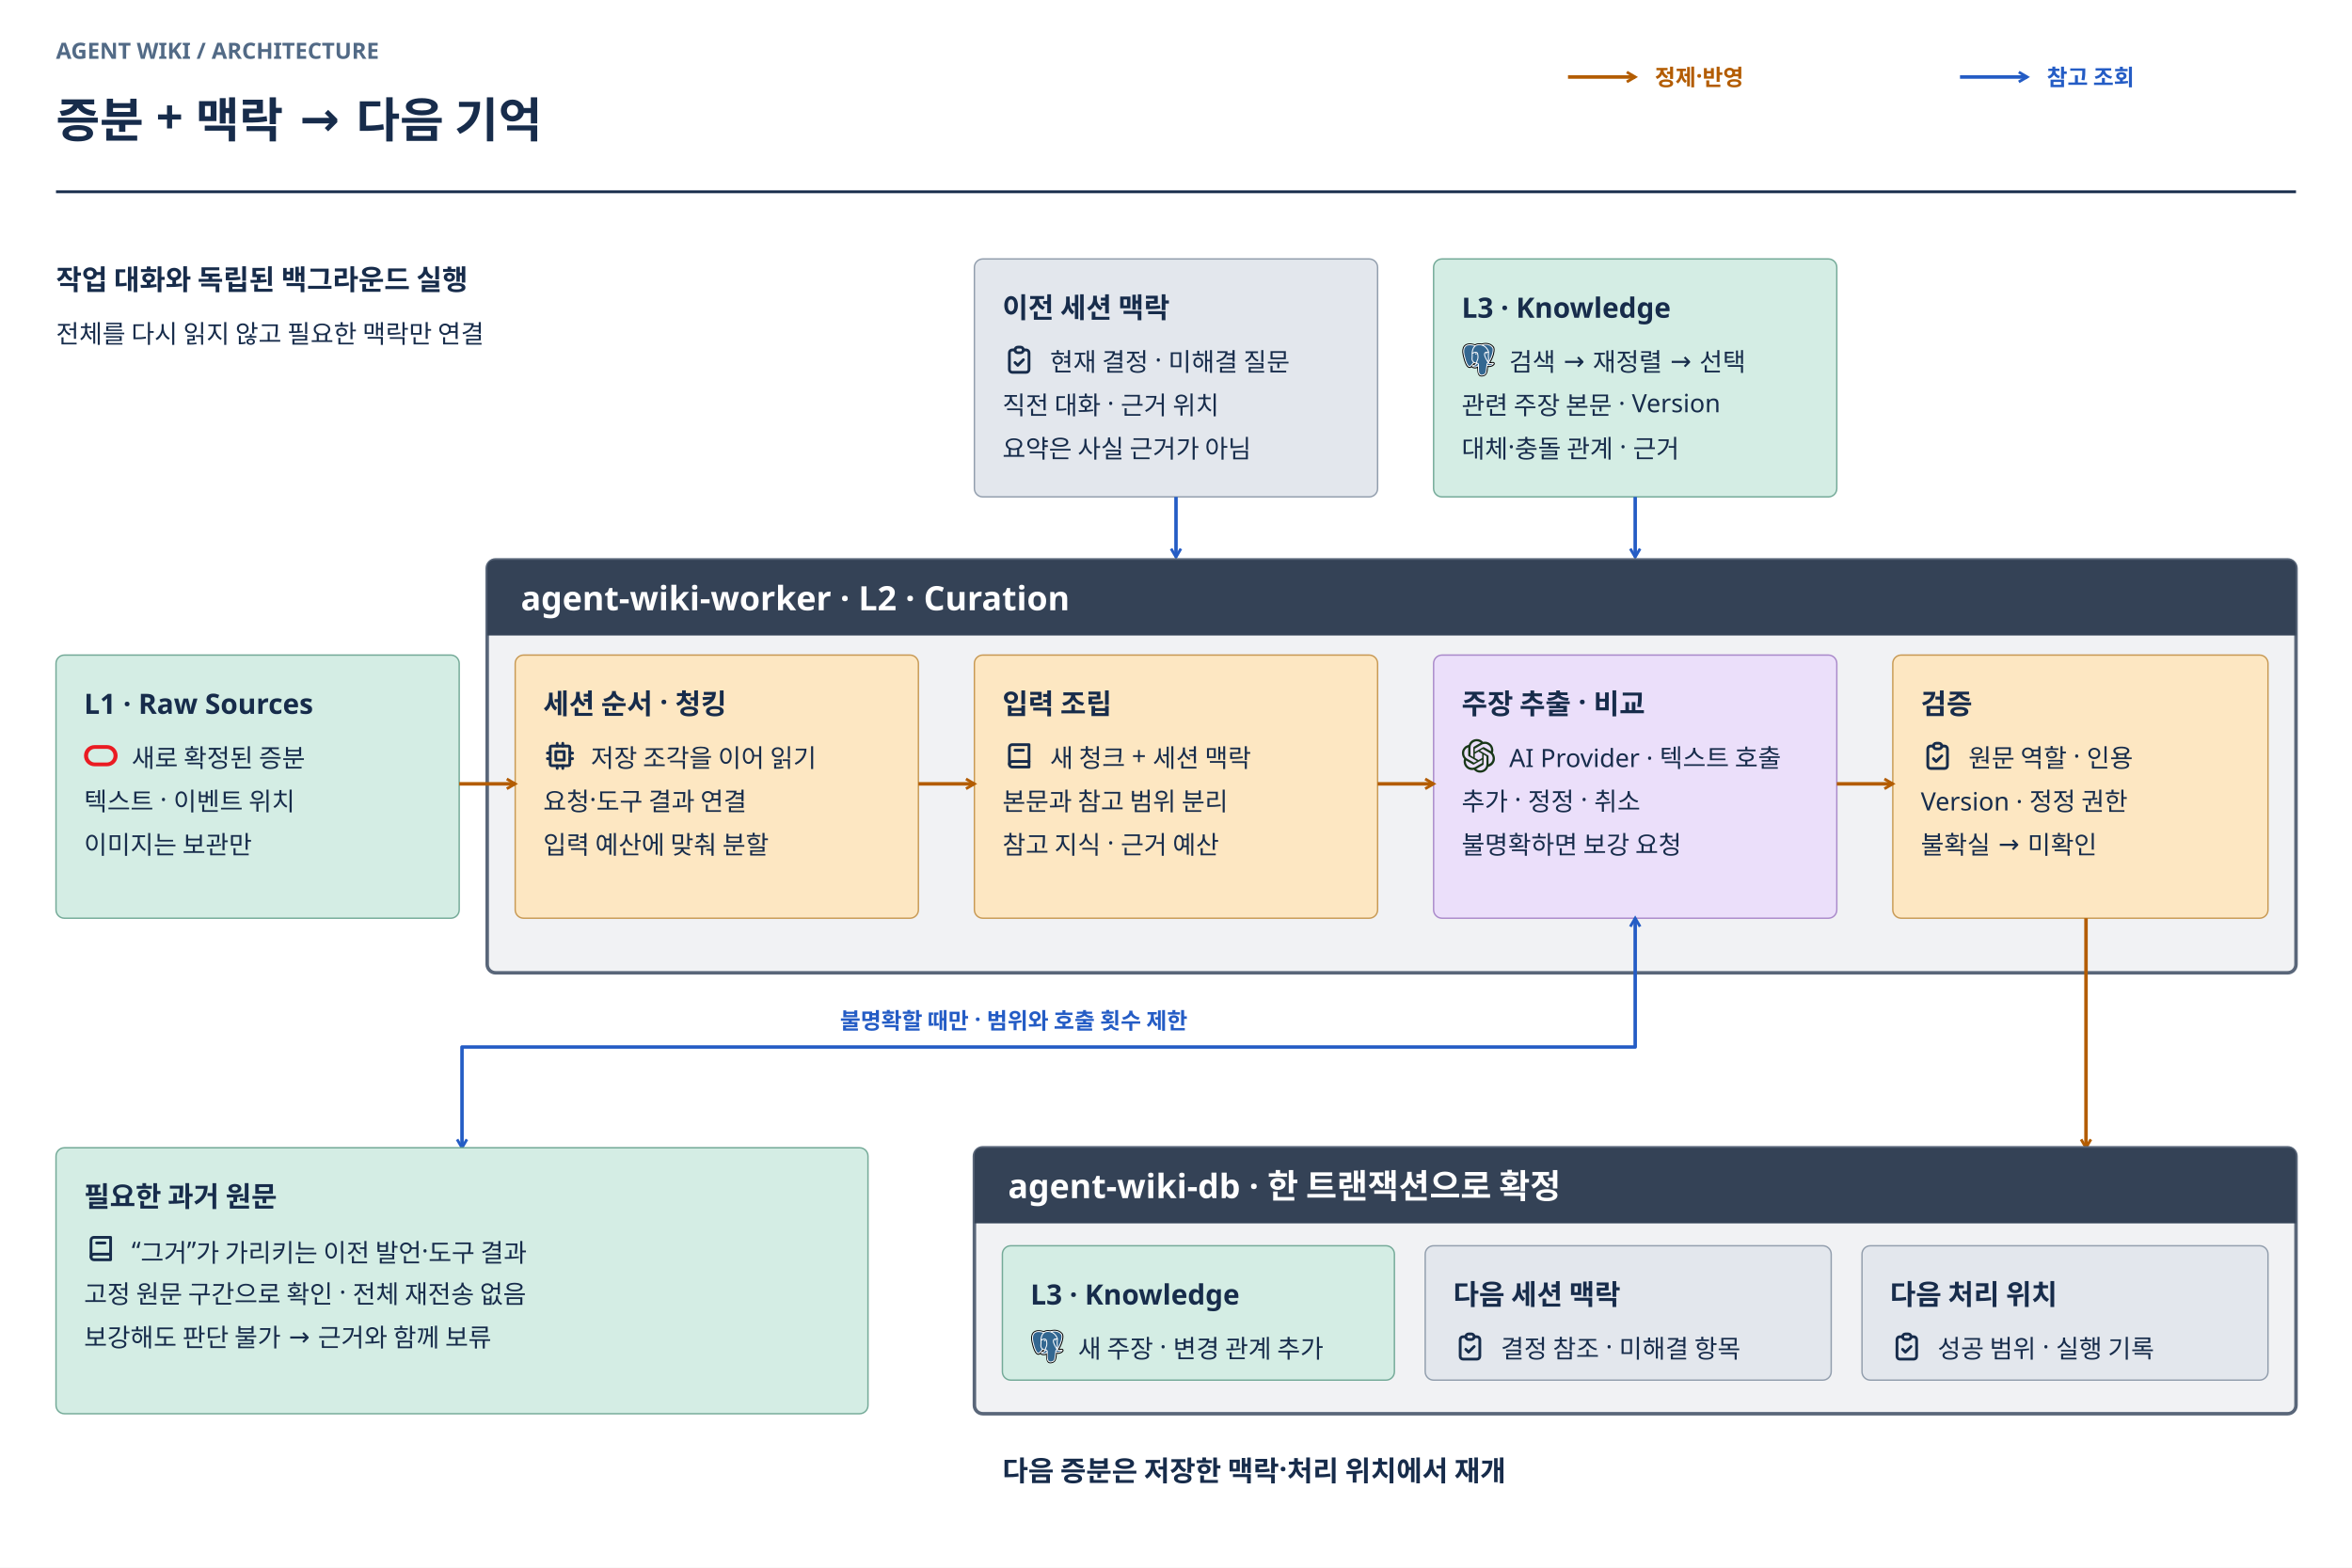
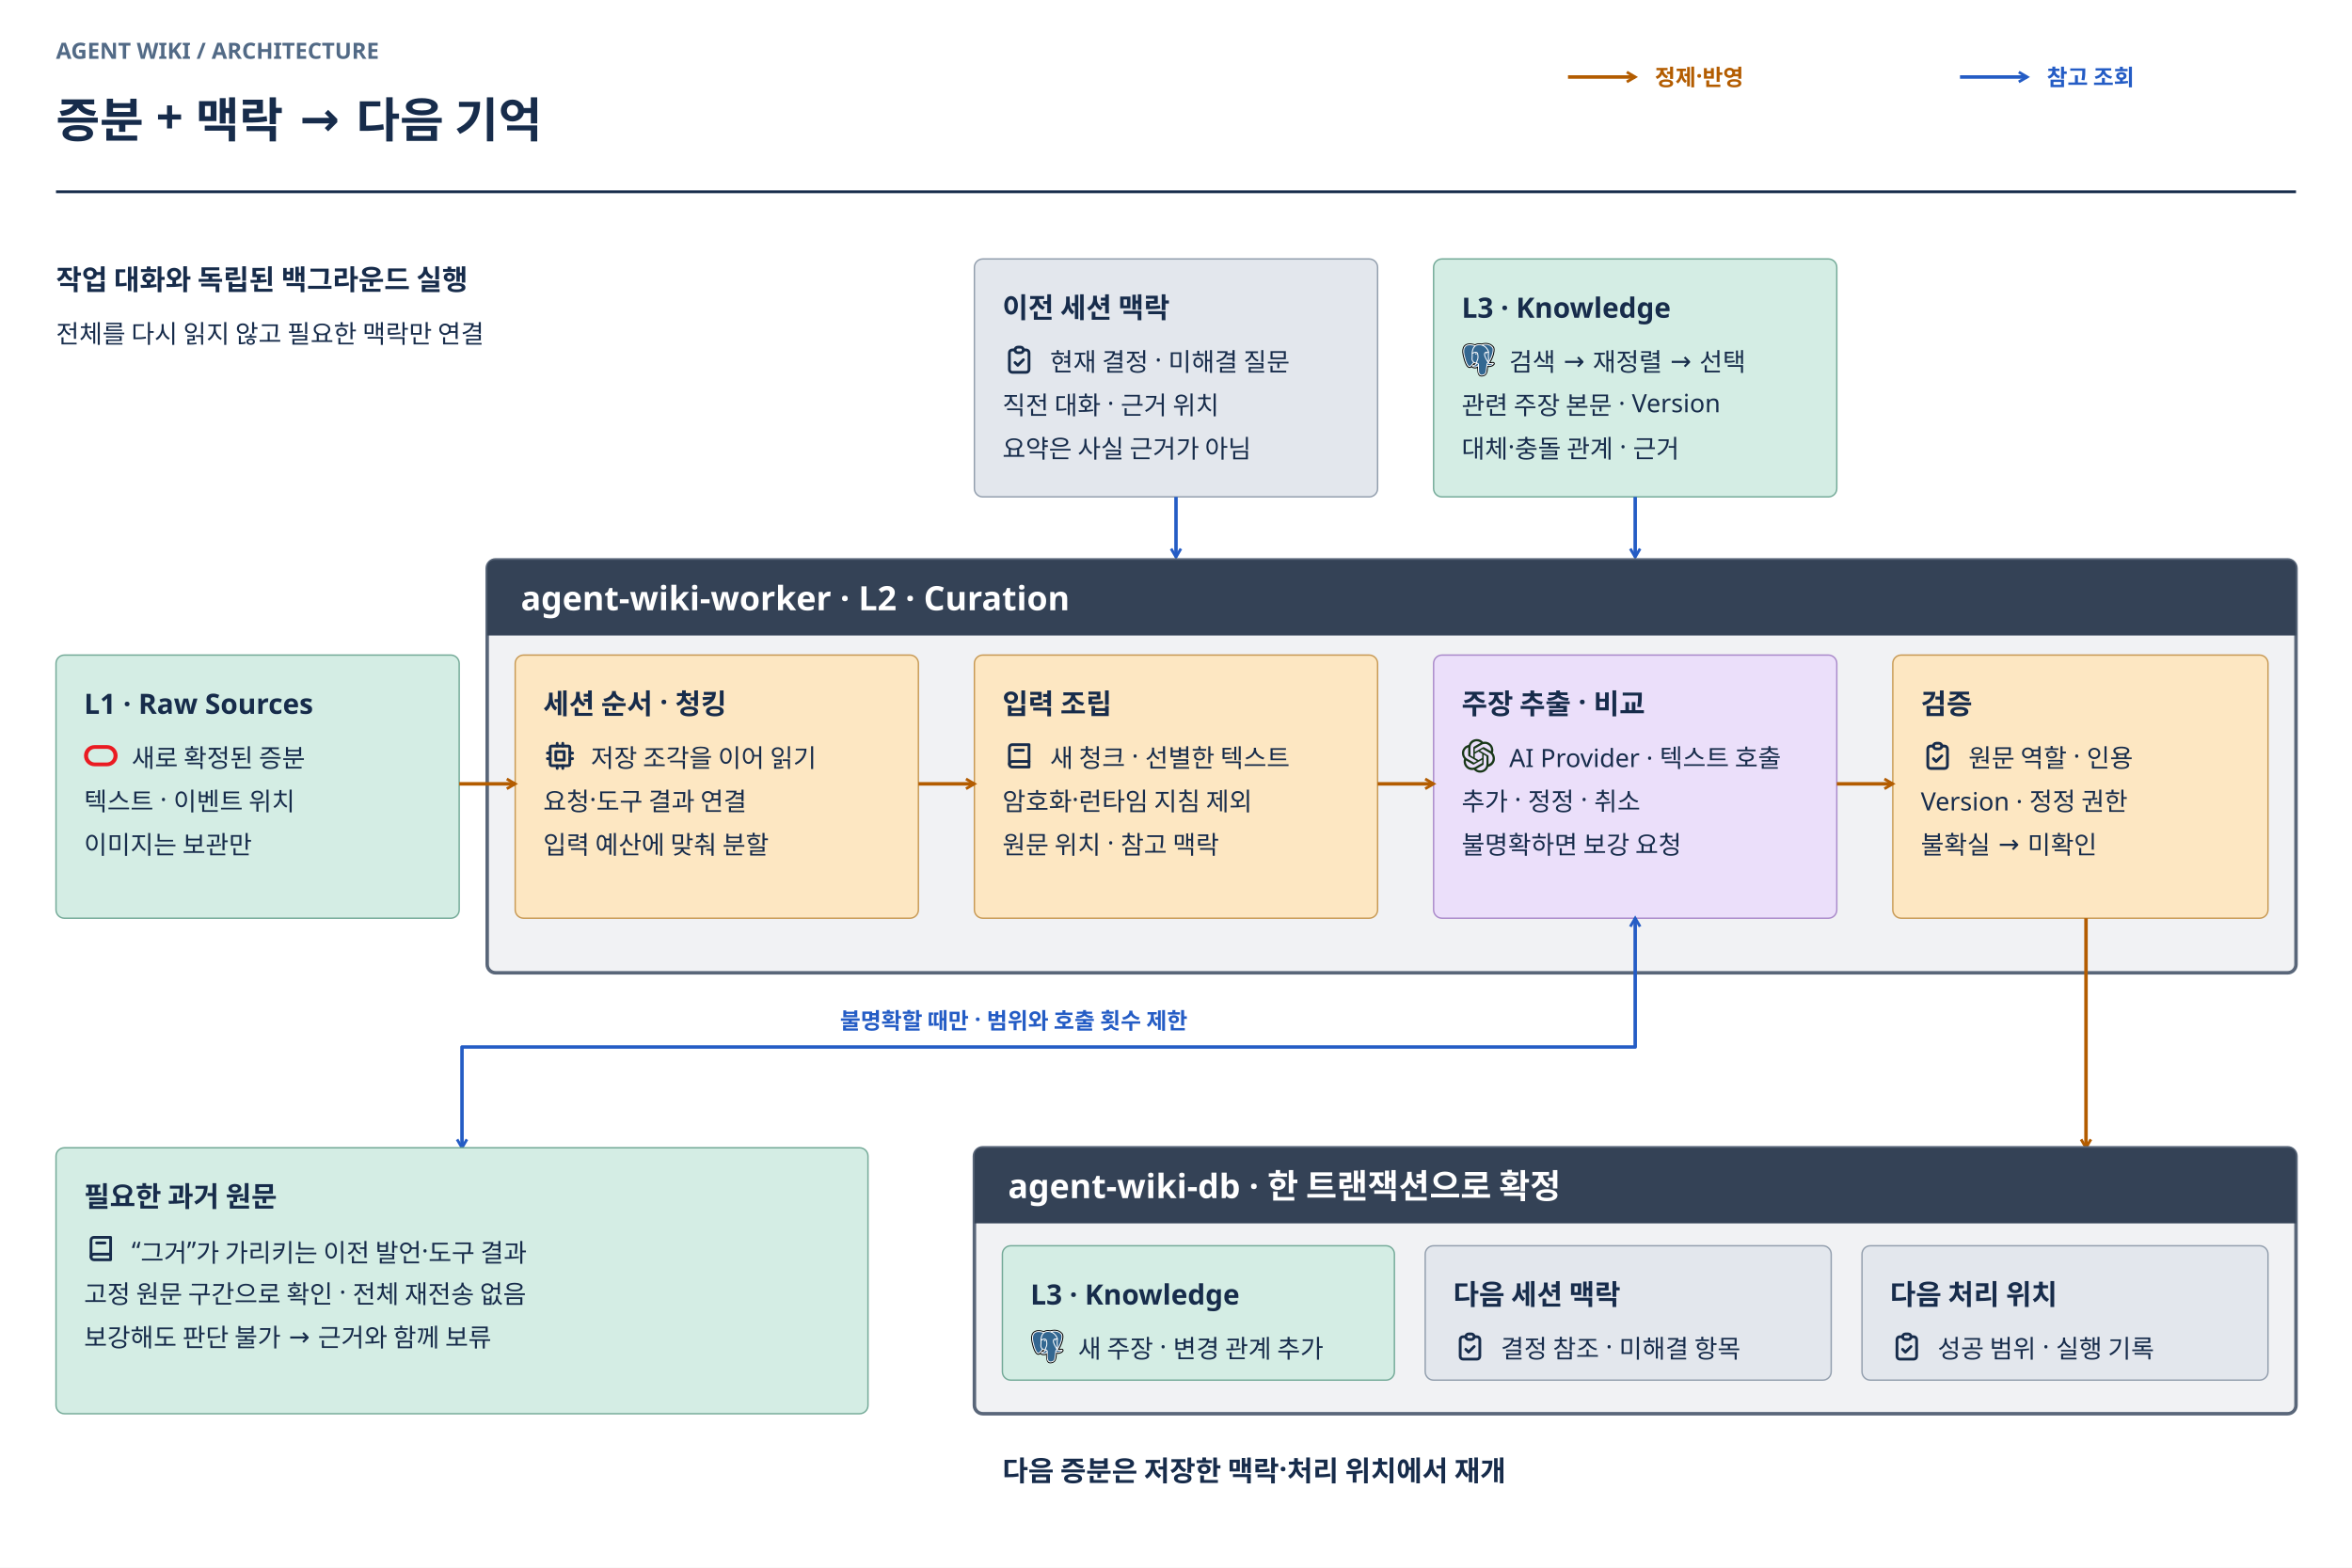
<svg xmlns="http://www.w3.org/2000/svg" width="1680" height="1120" viewBox="0 0 1680 1120" role="img" aria-labelledby="title desc">
  <defs>
    <marker id="arrow-ingest" markerWidth="9" markerHeight="9" refX="7" refY="4.5" orient="auto-start-reverse" markerUnits="userSpaceOnUse">
      <path d="M1 1 L7 4.5 L1 8" fill="none" stroke="#B35C00" stroke-width="2" />
    </marker>
    <marker id="arrow-query" markerWidth="9" markerHeight="9" refX="7" refY="4.5" orient="auto-start-reverse" markerUnits="userSpaceOnUse">
      <path d="M1 1 L7 4.5 L1 8" fill="none" stroke="#245CC5" stroke-width="2" />
    </marker>
    <marker id="arrow-ops" markerWidth="9" markerHeight="9" refX="7" refY="4.5" orient="auto-start-reverse" markerUnits="userSpaceOnUse">
      <path d="M1 1 L7 4.5 L1 8" fill="none" stroke="#68778B" stroke-width="2" />
    </marker>
    <marker id="arrow-relation" markerWidth="9" markerHeight="9" refX="7" refY="4.5" orient="auto-start-reverse" markerUnits="userSpaceOnUse">
      <path d="M1 1 L7 4.5 L1 8" fill="none" stroke="#8054A3" stroke-width="2" />
    </marker>
  </defs>
  <g font-family="Noto Sans KR, sans-serif">
    <rect width="1680" height="1120" fill="#FFFFFF" />
    <text x="40" y="42" font-size="16" font-weight="700" fill="#526A86">AGENT WIKI / ARCHITECTURE</text>
    <text x="40" y="98" font-size="34" font-weight="700" fill="#172C4B">증분 + 맥락 → 다음 기억</text>
    <path d="M40 137 H1640" stroke="#172C4B" stroke-width="2" />
    <path d="M1120 55 H1168" fill="none" stroke="#B35C00" stroke-width="2.5" stroke-linejoin="round" marker-end="url(#arrow-ingest)" />
    <text x="1182" y="61" font-size="16" font-weight="700" fill="#B35C00">정제·반영</text>
    <path d="M1400 55 H1448" fill="none" stroke="#245CC5" stroke-width="2.5" stroke-linejoin="round" marker-end="url(#arrow-query)" />
    <text x="1462" y="61" font-size="16" font-weight="700" fill="#245CC5">참고 조회</text>
    <text x="40" y="207" font-size="20" font-weight="700" fill="#172C4B">작업 대화와 독립된 백그라운드 실행</text>
    <text x="40" y="245" font-size="18" font-weight="400" fill="#172C4B">전체를 다시 읽지 않고 필요한 맥락만 연결</text>
    <rect x="696" y="185" width="288" height="170" rx="6" fill="#E3E7ED" stroke="#929EAD" />
    <text x="716" y="227" font-size="20" font-weight="700" fill="#172C4B">이전 세션 맥락</text>
    <svg width="24" height="24" viewBox="0 0 24 24" fill="none" stroke="currentColor" stroke-width="2" stroke-linecap="round" stroke-linejoin="round" x="716" y="245" color="#172C4B">
      <path d="M9 5h-2a2 2 0 0 0 -2 2v12a2 2 0 0 0 2 2h10a2 2 0 0 0 2 -2v-12a2 2 0 0 0 -2 -2h-2" />
      <path d="M9 3m0 2a2 2 0 0 1 2 -2h2a2 2 0 0 1 2 2v0a2 2 0 0 1 -2 2h-2a2 2 0 0 1 -2 -2z" />
      <path d="M9 14l2 2l4 -4" />
    </svg>
    <text x="750" y="265" font-size="18" font-weight="400" fill="#172C4B">현재 결정 · 미해결 질문</text>
    <text x="716" y="296" font-size="18" font-weight="400" fill="#172C4B">직전 대화 · 근거 위치</text>
    <text x="716" y="327" font-size="18" font-weight="400" fill="#172C4B">요약은 사실 근거가 아님</text>
    <rect x="1024" y="185" width="288" height="170" rx="6" fill="#D4EDE4" stroke="#74AA98" />
    <text x="1044" y="227" font-size="20" font-weight="700" fill="#172C4B">L3 · Knowledge</text>
    <svg fill="none" viewBox="0 0 100 100" x="1044" y="245" width="24" height="24" color="#172C4B">
      <path fill="#000" d="M98.472 59.902c-.582-1.766-2.105-2.995-4.074-3.29-.929-.14-1.992-.08-3.251.18-2.194.454-3.821.627-5.009.66 4.483-7.59 8.129-16.246 10.227-24.393 3.394-13.175 1.58-19.177-.539-21.892C90.218 3.981 82.036.121 72.166.003c-5.267-.065-9.89.978-12.3 1.728-2.246-.398-4.66-.62-7.193-.66-4.749-.076-8.944.962-12.529 3.095a57 57 0 0 0-8.848-2.227C22.644.514 15.672 1.624 10.57 5.237c-6.175 4.375-9.038 11.975-8.509 22.59.168 3.37 2.048 13.625 5.009 23.35 1.701 5.59 3.515 10.232 5.392 13.798 2.661 5.058 5.51 8.035 8.706 9.105 1.792.599 5.048 1.018 8.472-1.842.434.527 1.013 1.05 1.782 1.537.976.618 2.17 1.122 3.361 1.42 4.296 1.078 8.319.808 11.752-.701.02.612.037 1.197.05 1.702.023.82.046 1.623.076 2.374.203 5.08.548 9.029 1.57 11.792.055.152.13.384.21.63.51 1.564 1.361 4.182 3.529 6.232C54.215 99.35 56.929 100 59.415 100c1.247 0 2.437-.164 3.48-.388 3.72-.8 7.944-2.017 11-6.38 2.889-4.125 4.293-10.337 4.547-20.126l.093-.793.06-.517.68.06.176.012c3.788.173 8.42-.633 11.265-1.958 2.248-1.046 9.452-4.86 7.756-10.008" />
      <path fill="#336791" d="M91.994 60.903c-11.264 2.33-12.038-1.494-12.038-1.494C91.848 41.713 96.82 19.251 92.53 13.753 80.825-1.243 60.564 5.85 60.226 6.033l-.109.02c-2.225-.463-4.716-.74-7.515-.785-5.096-.084-8.963 1.34-11.896 3.57 0 0-36.145-14.93-34.463 18.78.357 7.17 10.25 54.262 22.05 40.039 4.313-5.202 8.48-9.6 8.48-9.6 2.07 1.38 4.547 2.082 7.145 1.83l.202-.172c-.063.646-.034 1.277.08 2.025-3.04 3.406-2.146 4.004-8.223 5.258-6.149 1.271-2.537 3.533-.178 4.125 2.859.717 9.474 1.732 13.943-4.542l-.178.716c1.19.957 2.027 6.222 1.887 10.996-.14 4.773-.234 8.05.704 10.61.94 2.56 1.874 8.32 9.863 6.604 6.674-1.435 10.134-5.152 10.615-11.353.341-4.407 1.114-3.756 1.163-7.697l.62-1.865c.715-5.976.113-7.904 4.225-7.007l1 .088c3.027.138 6.988-.488 9.313-1.572 5.007-2.33 7.976-6.22 3.04-5.198" />
      <path fill="#fff" d="M42.821 30.825c-1.015-.142-1.934-.011-2.4.342a.88.88 0 0 0-.364.587c-.058.42.235.884.415 1.123.51.678 1.255 1.143 1.992 1.246q.16.022.319.022c1.229 0 2.347-.96 2.445-1.668.123-.887-1.161-1.479-2.407-1.652m33.627.028c-.097-.696-1.33-.894-2.502-.73-1.17.162-2.303.692-2.209 1.389.076.542 1.052 1.467 2.207 1.467q.146 0 .296-.02c.77-.108 1.337-.599 1.605-.882.41-.431.647-.912.603-1.224" />
      <path fill="#fff" d="M95.743 60.639c-.43-1.303-1.812-1.721-4.109-1.246-6.82 1.411-9.262.434-10.063-.158 5.3-8.098 9.66-17.886 12.013-27.018 1.114-4.326 1.73-8.343 1.78-11.618.056-3.594-.555-6.235-1.814-7.848-5.076-6.505-12.526-9.993-21.544-10.09-6.2-.069-11.437 1.522-12.453 1.97a31 31 0 0 0-7.008-.903c-4.654-.076-8.677 1.042-12.007 3.32a53.5 53.5 0 0 0-9.759-2.566c-7.905-1.277-14.187-.31-18.67 2.875-5.35 3.8-7.819 10.593-7.34 20.19.16 3.229 1.995 13.161 4.89 22.673 3.811 12.52 7.954 19.607 12.313 21.065.51.17 1.098.29 1.747.29 1.59 0 3.54-.719 5.568-3.164a201 201 0 0 1 7.674-8.707 12.34 12.34 0 0 0 5.52 1.489l.014.151q-.497.594-.973 1.206c-1.334 1.698-1.612 2.052-5.906 2.938-1.221.253-4.465.923-4.513 3.204-.052 2.491 3.835 3.538 4.277 3.648 1.543.388 3.03.579 4.448.579 3.447 0 6.482-1.136 8.906-3.335-.074 8.882.295 17.634 1.359 20.3.87 2.183 2.999 7.519 9.72 7.518.986 0 2.072-.115 3.266-.372 7.015-1.508 10.061-4.617 11.24-11.47.63-3.664 1.712-12.411 2.221-17.103 1.074.336 2.457.49 3.952.49 3.118 0 6.715-.665 8.972-1.715 2.534-1.18 7.108-4.077 6.279-6.593M79.038 28.933c-.024 1.385-.214 2.643-.415 3.956-.217 1.411-.442 2.87-.498 4.642-.056 1.725.16 3.517.367 5.251.42 3.502.85 7.107-.817 10.664q-.415-.739-.738-1.522c-.208-.504-.658-1.313-1.28-2.433-2.424-4.358-8.1-14.565-5.194-18.73.865-1.24 3.061-2.514 8.575-1.828M72.355 5.467c8.08.179 14.472 3.21 18.997 9.009 3.471 4.447-.35 24.686-11.415 42.145l-.336-.424-.14-.175c2.86-4.735 2.3-9.42 1.802-13.574-.204-1.704-.397-3.314-.348-4.827.05-1.602.262-2.977.467-4.306.25-1.638.506-3.333.436-5.332.053-.21.074-.457.046-.75-.18-1.917-2.361-7.652-6.808-12.842-2.432-2.839-5.98-6.016-10.822-8.159 2.083-.433 4.931-.836 8.12-.765M27.14 66.622c-2.234 2.694-3.777 2.177-4.285 2.008-3.306-1.106-7.143-8.114-10.526-19.227-2.927-9.615-4.637-19.285-4.773-21.996-.427-8.575 1.646-14.551 6.162-17.763 7.35-5.226 19.432-2.098 24.287-.511-.07.069-.142.133-.211.203-7.967 8.069-7.778 21.854-7.759 22.697 0 .325.027.785.064 1.418.137 2.319.392 6.634-.29 11.521-.633 4.541.763 8.986 3.83 12.195q.472.494.991.937a205 205 0 0 0-7.49 8.518m8.514-11.391c-2.471-2.587-3.594-6.184-3.08-9.872.72-5.162.454-9.658.311-12.073-.02-.338-.038-.635-.048-.868 1.164-1.035 6.558-3.933 10.404-3.05 1.755.404 2.825 1.603 3.27 3.664 2.301 10.674.304 15.122-1.3 18.697-.33.737-.643 1.433-.91 2.153l-.207.557c-.523 1.407-1.01 2.716-1.312 3.959-2.628-.008-5.184-1.134-7.128-3.168m.404 14.394c-.768-.192-1.458-.526-1.863-.803.339-.16.94-.377 1.984-.593 5.052-1.042 5.832-1.778 7.535-3.947.391-.498.834-1.061 1.447-1.748.914-1.026 1.332-.852 2.09-.537.613.254 1.211 1.026 1.454 1.875.114.401.243 1.163-.178 1.755-3.56 4.997-8.745 4.933-12.47 3.998m26.436 24.668c-6.18 1.328-8.368-1.834-9.81-5.448-.93-2.334-1.388-12.856-1.063-24.477a1.4 1.4 0 0 0-.06-.444 6 6 0 0 0-.173-.821c-.483-1.691-1.659-3.106-3.07-3.692-.56-.233-1.589-.66-2.825-.343.264-1.09.72-2.32 1.217-3.651l.208-.56c.234-.632.528-1.287.838-1.98 1.68-3.74 3.978-8.863 1.483-20.436-.935-4.335-4.056-6.452-8.789-5.96-2.836.294-5.432 1.442-6.727 2.1-.278.141-.532.278-.77.41.361-4.367 1.726-12.53 6.832-17.694C43 8.045 47.281 6.439 52.498 6.526c10.28.168 16.871 5.458 20.591 9.866 3.206 3.799 4.942 7.625 5.635 9.69-5.21-.532-8.753.499-10.55 3.074-3.907 5.601 2.138 16.473 5.044 21.698.533.957.993 1.785 1.137 2.136.946 2.3 2.171 3.835 3.065 4.955.275.343.54.677.743.967-1.578.457-4.412 1.51-4.154 6.779-.208 2.643-1.69 15.02-2.442 19.392-.994 5.776-3.114 7.928-9.074 9.21m25.795-29.6c-1.614.751-4.314 1.315-6.879 1.436-2.833.133-4.275-.319-4.615-.596-.159-3.283 1.06-3.626 2.35-3.99.202-.056.4-.112.59-.179q.179.146.391.287c2.277 1.507 6.339 1.67 12.073.483l.063-.013c-.774.726-2.097 1.699-3.974 2.572" />
    </svg>
    <text x="1078" y="265" font-size="18" font-weight="400" fill="#172C4B">검색 → 재정렬 → 선택</text>
    <text x="1044" y="296" font-size="18" font-weight="400" fill="#172C4B">관련 주장 본문 · Version</text>
    <text x="1044" y="327" font-size="18" font-weight="400" fill="#172C4B">대체·충돌 관계 · 근거</text>
    <path d="M840 355 V398" fill="none" stroke="#245CC5" stroke-width="2.5" stroke-linejoin="round" marker-end="url(#arrow-query)" />
    <path d="M1168 355 V398" fill="none" stroke="#245CC5" stroke-width="2.5" stroke-linejoin="round" marker-end="url(#arrow-query)" />
    <rect x="348" y="400" width="1292" height="295" rx="6" fill="#F1F2F4" stroke="#596679" stroke-width="2.5" />
    <path d="M354 400 H1634 Q1640 400 1640 406 V454 H348 V406 Q348 400 354 400" fill="#344256" />
    <text x="372" y="436" font-size="24" font-weight="700" fill="#FFFFFF">agent-wiki-worker · L2 · Curation</text>
    <rect x="40" y="468" width="288" height="188" rx="6" fill="#D4EDE4" stroke="#74AA98" />
    <text x="60" y="510" font-size="20" font-weight="700" fill="#172C4B">L1 · Raw Sources</text>
    <svg fill="none" viewBox="0 0 100 100" x="60" y="528" width="24" height="24" color="#172C4B">
      <path fill="#ea1b22" d="M31.529 81.056C14.013 81.056 0 67.044 0 49.528s14.013-31.529 31.529-31.529H68.47c17.517 0 31.53 14.013 31.53 31.529S85.987 81.056 68.471 81.056zM67.516 69.91c11.465 0 20.382-9.236 20.382-20.382 0-11.465-9.236-20.382-20.382-20.382H32.484c-11.465 0-20.382 9.235-20.382 20.382 0 11.146 9.236 20.382 20.382 20.382z" />
    </svg>
    <text x="94" y="548" font-size="18" font-weight="400" fill="#172C4B">새로 확정된 증분</text>
    <text x="60" y="579" font-size="18" font-weight="400" fill="#172C4B">텍스트 · 이벤트 위치</text>
    <text x="60" y="610" font-size="18" font-weight="400" fill="#172C4B">이미지는 보관만</text>
    <rect x="368" y="468" width="288" height="188" rx="6" fill="#FDE7C2" stroke="#C89A55" />
    <text x="388" y="510" font-size="20" font-weight="700" fill="#172C4B">세션 순서 · 청킹</text>
    <svg width="24" height="24" viewBox="0 0 24 24" fill="none" stroke="currentColor" stroke-width="2" stroke-linecap="round" stroke-linejoin="round" x="388" y="528" color="#172C4B">
      <path d="M5 5m0 1a1 1 0 0 1 1 -1h12a1 1 0 0 1 1 1v12a1 1 0 0 1 -1 1h-12a1 1 0 0 1 -1 -1z" />
      <path d="M9 9h6v6h-6z" />
      <path d="M3 10h2" />
      <path d="M3 14h2" />
      <path d="M10 3v2" />
      <path d="M14 3v2" />
      <path d="M21 10h-2" />
      <path d="M21 14h-2" />
      <path d="M14 21v-2" />
      <path d="M10 21v-2" />
    </svg>
    <text x="422" y="548" font-size="18" font-weight="400" fill="#172C4B">저장 조각을 이어 읽기</text>
    <text x="388" y="579" font-size="18" font-weight="400" fill="#172C4B">요청·도구 결과 연결</text>
    <text x="388" y="610" font-size="18" font-weight="400" fill="#172C4B">입력 예산에 맞춰 분할</text>
    <rect x="696" y="468" width="288" height="188" rx="6" fill="#FDE7C2" stroke="#C89A55" />
    <text x="716" y="510" font-size="20" font-weight="700" fill="#172C4B">입력 조립</text>
    <svg width="24" height="24" viewBox="0 0 24 24" fill="none" stroke="currentColor" stroke-width="2" stroke-linecap="round" stroke-linejoin="round" x="716" y="528" color="#172C4B">
      <path d="M19 4v16h-12a2 2 0 0 1 -2 -2v-12a2 2 0 0 1 2 -2h12z" />
      <path d="M19 16h-12a2 2 0 0 0 -2 2" />
      <path d="M9 8h6" />
    </svg>
-     <text x="750" y="548" font-size="18" font-weight="400" fill="#172C4B">새 청크 + 세션 맥락</text>
-     <text x="716" y="579" font-size="18" font-weight="400" fill="#172C4B">본문과 참고 범위 분리</text>
-     <text x="716" y="610" font-size="18" font-weight="400" fill="#172C4B">참고 지식 · 근거 예산</text>
+     <text x="750" y="548" font-size="18" font-weight="400" fill="#172C4B">새 청크 · 선별한 텍스트</text>
+     <text x="716" y="579" font-size="18" font-weight="400" fill="#172C4B">암호화·런타임 지침 제외</text>
+     <text x="716" y="610" font-size="18" font-weight="400" fill="#172C4B">원문 위치 · 참고 맥락</text>
    <rect x="1024" y="468" width="288" height="188" rx="6" fill="#EBDFFA" stroke="#AA8ACA" />
    <text x="1044" y="510" font-size="20" font-weight="700" fill="#172C4B">주장 추출 · 비교</text>
    <svg fill="none" viewBox="0 0 100 100" x="1044" y="528" width="24" height="24" color="#172C4B">
      <g clip-path="url(#openai-1044-528-a)">
        <path fill="#193718" d="M93.06 40.937c1.25-3.438 1.563-6.875 1.25-10.313-.312-3.437-1.562-6.875-3.125-10-2.812-4.687-6.875-8.437-11.562-10.625-5-2.187-10.313-2.812-15.625-1.562-2.5-2.5-5.313-4.688-8.438-6.25S48.685-.001 45.248-.001c-5.313 0-10.625 1.563-15 4.688a24.16 24.16 0 0 0-9.063 12.5c-3.75.937-6.875 2.5-10 4.374-2.812 2.188-5 5-6.875 7.813-2.812 4.688-3.75 10-3.125 15.313a27.2 27.2 0 0 0 6.25 14.375c-1.25 3.437-1.562 6.874-1.25 10.312s1.563 6.875 3.125 10c2.813 4.688 6.875 8.438 11.563 10.625 5 2.188 10.312 2.813 15.625 1.563 2.5 2.5 5.312 4.687 8.437 6.25s6.875 2.187 10.313 2.187c5.312 0 10.625-1.562 15-4.687s7.5-7.5 9.062-12.5c3.438-.626 6.875-2.188 9.688-4.376 2.812-2.187 5.312-4.687 6.875-7.812 2.812-4.687 3.75-10 3.125-15.312-.625-5.313-2.5-10.313-5.938-14.375m-37.5 52.5c-5 0-8.75-1.563-12.187-4.376 0 0 .312-.312.625-.312l20-11.562c.625-.313.937-.626 1.25-1.25.312-.626.312-.938.312-1.563V46.249l8.438 5v23.125c.312 10.938-8.438 19.063-18.438 19.063M15.248 76.249c-2.188-3.75-3.125-8.125-2.188-12.5 0 0 .313.312.625.312l20 11.563c.625.313.938.313 1.563.313s1.25 0 1.562-.313l24.375-14.062v9.687L40.873 83.124c-4.375 2.5-9.375 3.125-14.063 1.875-5-1.25-9.062-4.375-11.562-8.75M9.935 32.812c2.188-3.75 5.625-6.563 9.688-8.125v23.75c0 .625 0 1.25.312 1.562.313.625.625.938 1.25 1.25L45.56 65.311l-8.437 5-20-11.562c-4.375-2.5-7.5-6.562-8.75-11.25s-.938-10.312 1.562-14.687m69.063 15.937L54.623 34.687l8.437-5 20 11.562c3.125 1.875 5.625 4.375 7.188 7.5s2.5 6.563 2.187 10.313c-.312 3.437-1.562 6.874-3.75 9.687s-5 5-8.437 6.25v-23.75c0-.625 0-1.25-.313-1.562 0 0-.312-.625-.937-.938m8.437-12.5s-.312-.312-.625-.312l-20-11.563c-.625-.312-.937-.312-1.562-.312s-1.25 0-1.563.312L39.31 38.437v-9.688l20.313-11.875c3.125-1.875 6.562-2.5 10.312-2.5 3.438 0 6.875 1.25 10 3.437 2.813 2.188 5.313 5 6.563 8.125s1.562 6.876.937 10.313m-52.5 17.5-8.437-5V25.311c0-3.437.937-7.187 2.812-10 1.875-3.124 4.688-5.312 7.813-6.874 3.125-1.563 6.875-2.188 10.312-1.563 3.438.313 6.875 1.875 9.688 4.063 0 0-.313.312-.625.312l-20 11.562c-.625.313-.938.625-1.25 1.25s-.313.938-.313 1.563zm4.375-10 10.938-6.25 10.937 6.25v12.5l-10.937 6.25-10.938-6.25z" />
      </g>
      <defs>
        <clipPath id="openai-1044-528-a">
          <path fill="#fff" d="M0 0h100v100H0z" />
        </clipPath>
      </defs>
    </svg>
    <text x="1078" y="548" font-size="18" font-weight="400" fill="#172C4B">AI Provider · 텍스트 호출</text>
    <text x="1044" y="579" font-size="18" font-weight="400" fill="#172C4B">추가 · 정정 · 취소</text>
    <text x="1044" y="610" font-size="18" font-weight="400" fill="#172C4B">불명확하면 보강 요청</text>
    <rect x="1352" y="468" width="268" height="188" rx="6" fill="#FDE7C2" stroke="#C89A55" />
    <text x="1372" y="510" font-size="20" font-weight="700" fill="#172C4B">검증</text>
    <svg width="24" height="24" viewBox="0 0 24 24" fill="none" stroke="currentColor" stroke-width="2" stroke-linecap="round" stroke-linejoin="round" x="1372" y="528" color="#172C4B">
      <path d="M9 5h-2a2 2 0 0 0 -2 2v12a2 2 0 0 0 2 2h10a2 2 0 0 0 2 -2v-12a2 2 0 0 0 -2 -2h-2" />
      <path d="M9 3m0 2a2 2 0 0 1 2 -2h2a2 2 0 0 1 2 2v0a2 2 0 0 1 -2 2h-2a2 2 0 0 1 -2 -2z" />
      <path d="M9 14l2 2l4 -4" />
    </svg>
    <text x="1406" y="548" font-size="18" font-weight="400" fill="#172C4B">원문 역할 · 인용</text>
    <text x="1372" y="579" font-size="18" font-weight="400" fill="#172C4B">Version · 정정 권한</text>
    <text x="1372" y="610" font-size="18" font-weight="400" fill="#172C4B">불확실 → 미확인</text>
    <path d="M328 560 H368" fill="none" stroke="#B35C00" stroke-width="2.5" stroke-linejoin="round" marker-end="url(#arrow-ingest)" />
    <path d="M656 560 H696" fill="none" stroke="#B35C00" stroke-width="2.5" stroke-linejoin="round" marker-end="url(#arrow-ingest)" />
    <path d="M984 560 H1024" fill="none" stroke="#B35C00" stroke-width="2.5" stroke-linejoin="round" marker-end="url(#arrow-ingest)" />
    <path d="M1312 560 H1352" fill="none" stroke="#B35C00" stroke-width="2.5" stroke-linejoin="round" marker-end="url(#arrow-ingest)" />
    <path d="M1168 656 V748 H330 V820" fill="none" stroke="#245CC5" stroke-width="2.5" stroke-linejoin="round" marker-end="url(#arrow-query)" marker-start="url(#arrow-query)" />
    <text x="600" y="735" font-size="16" font-weight="700" fill="#245CC5">불명확할 때만 · 범위와 호출 횟수 제한</text>
    <rect x="40" y="820" width="580" height="190" rx="6" fill="#D4EDE4" stroke="#74AA98" />
    <text x="60" y="862" font-size="20" font-weight="700" fill="#172C4B">필요한 과거 원문</text>
    <svg width="24" height="24" viewBox="0 0 24 24" fill="none" stroke="currentColor" stroke-width="2" stroke-linecap="round" stroke-linejoin="round" x="60" y="880" color="#172C4B">
      <path d="M19 4v16h-12a2 2 0 0 1 -2 -2v-12a2 2 0 0 1 2 -2h12z" />
      <path d="M19 16h-12a2 2 0 0 0 -2 2" />
      <path d="M9 8h6" />
    </svg>
    <text x="94" y="900" font-size="18" font-weight="400" fill="#172C4B">“그거”가 가리키는 이전 발언·도구 결과</text>
    <text x="60" y="931" font-size="18" font-weight="400" fill="#172C4B">고정 원문 구간으로 확인 · 전체 재전송 없음</text>
    <text x="60" y="962" font-size="18" font-weight="400" fill="#172C4B">보강해도 판단 불가 → 근거와 함께 보류</text>
    <path d="M1490 656 V820" fill="none" stroke="#B35C00" stroke-width="2.5" stroke-linejoin="round" marker-end="url(#arrow-ingest)" />
    <rect x="696" y="820" width="944" height="190" rx="6" fill="#F1F2F4" stroke="#596679" stroke-width="2.5" />
    <path d="M702 820 H1634 Q1640 820 1640 826 V874 H696 V826 Q696 820 702 820" fill="#344256" />
    <text x="720" y="856" font-size="24" font-weight="700" fill="#FFFFFF">agent-wiki-db · 한 트랜잭션으로 확정</text>
    <rect x="716" y="890" width="280" height="96" rx="6" fill="#D4EDE4" stroke="#74AA98" />
    <text x="736" y="932" font-size="20" font-weight="700" fill="#172C4B">L3 · Knowledge</text>
    <svg fill="none" viewBox="0 0 100 100" x="736" y="950" width="24" height="24" color="#172C4B">
      <path fill="#000" d="M98.472 59.902c-.582-1.766-2.105-2.995-4.074-3.29-.929-.14-1.992-.08-3.251.18-2.194.454-3.821.627-5.009.66 4.483-7.59 8.129-16.246 10.227-24.393 3.394-13.175 1.58-19.177-.539-21.892C90.218 3.981 82.036.121 72.166.003c-5.267-.065-9.89.978-12.3 1.728-2.246-.398-4.66-.62-7.193-.66-4.749-.076-8.944.962-12.529 3.095a57 57 0 0 0-8.848-2.227C22.644.514 15.672 1.624 10.57 5.237c-6.175 4.375-9.038 11.975-8.509 22.59.168 3.37 2.048 13.625 5.009 23.35 1.701 5.59 3.515 10.232 5.392 13.798 2.661 5.058 5.51 8.035 8.706 9.105 1.792.599 5.048 1.018 8.472-1.842.434.527 1.013 1.05 1.782 1.537.976.618 2.17 1.122 3.361 1.42 4.296 1.078 8.319.808 11.752-.701.02.612.037 1.197.05 1.702.023.82.046 1.623.076 2.374.203 5.08.548 9.029 1.57 11.792.055.152.13.384.21.63.51 1.564 1.361 4.182 3.529 6.232C54.215 99.35 56.929 100 59.415 100c1.247 0 2.437-.164 3.48-.388 3.72-.8 7.944-2.017 11-6.38 2.889-4.125 4.293-10.337 4.547-20.126l.093-.793.06-.517.68.06.176.012c3.788.173 8.42-.633 11.265-1.958 2.248-1.046 9.452-4.86 7.756-10.008" />
      <path fill="#336791" d="M91.994 60.903c-11.264 2.33-12.038-1.494-12.038-1.494C91.848 41.713 96.82 19.251 92.53 13.753 80.825-1.243 60.564 5.85 60.226 6.033l-.109.02c-2.225-.463-4.716-.74-7.515-.785-5.096-.084-8.963 1.34-11.896 3.57 0 0-36.145-14.93-34.463 18.78.357 7.17 10.25 54.262 22.05 40.039 4.313-5.202 8.48-9.6 8.48-9.6 2.07 1.38 4.547 2.082 7.145 1.83l.202-.172c-.063.646-.034 1.277.08 2.025-3.04 3.406-2.146 4.004-8.223 5.258-6.149 1.271-2.537 3.533-.178 4.125 2.859.717 9.474 1.732 13.943-4.542l-.178.716c1.19.957 2.027 6.222 1.887 10.996-.14 4.773-.234 8.05.704 10.61.94 2.56 1.874 8.32 9.863 6.604 6.674-1.435 10.134-5.152 10.615-11.353.341-4.407 1.114-3.756 1.163-7.697l.62-1.865c.715-5.976.113-7.904 4.225-7.007l1 .088c3.027.138 6.988-.488 9.313-1.572 5.007-2.33 7.976-6.22 3.04-5.198" />
      <path fill="#fff" d="M42.821 30.825c-1.015-.142-1.934-.011-2.4.342a.88.88 0 0 0-.364.587c-.058.42.235.884.415 1.123.51.678 1.255 1.143 1.992 1.246q.16.022.319.022c1.229 0 2.347-.96 2.445-1.668.123-.887-1.161-1.479-2.407-1.652m33.627.028c-.097-.696-1.33-.894-2.502-.73-1.17.162-2.303.692-2.209 1.389.076.542 1.052 1.467 2.207 1.467q.146 0 .296-.02c.77-.108 1.337-.599 1.605-.882.41-.431.647-.912.603-1.224" />
      <path fill="#fff" d="M95.743 60.639c-.43-1.303-1.812-1.721-4.109-1.246-6.82 1.411-9.262.434-10.063-.158 5.3-8.098 9.66-17.886 12.013-27.018 1.114-4.326 1.73-8.343 1.78-11.618.056-3.594-.555-6.235-1.814-7.848-5.076-6.505-12.526-9.993-21.544-10.09-6.2-.069-11.437 1.522-12.453 1.97a31 31 0 0 0-7.008-.903c-4.654-.076-8.677 1.042-12.007 3.32a53.5 53.5 0 0 0-9.759-2.566c-7.905-1.277-14.187-.31-18.67 2.875-5.35 3.8-7.819 10.593-7.34 20.19.16 3.229 1.995 13.161 4.89 22.673 3.811 12.52 7.954 19.607 12.313 21.065.51.17 1.098.29 1.747.29 1.59 0 3.54-.719 5.568-3.164a201 201 0 0 1 7.674-8.707 12.34 12.34 0 0 0 5.52 1.489l.014.151q-.497.594-.973 1.206c-1.334 1.698-1.612 2.052-5.906 2.938-1.221.253-4.465.923-4.513 3.204-.052 2.491 3.835 3.538 4.277 3.648 1.543.388 3.03.579 4.448.579 3.447 0 6.482-1.136 8.906-3.335-.074 8.882.295 17.634 1.359 20.3.87 2.183 2.999 7.519 9.72 7.518.986 0 2.072-.115 3.266-.372 7.015-1.508 10.061-4.617 11.24-11.47.63-3.664 1.712-12.411 2.221-17.103 1.074.336 2.457.49 3.952.49 3.118 0 6.715-.665 8.972-1.715 2.534-1.18 7.108-4.077 6.279-6.593M79.038 28.933c-.024 1.385-.214 2.643-.415 3.956-.217 1.411-.442 2.87-.498 4.642-.056 1.725.16 3.517.367 5.251.42 3.502.85 7.107-.817 10.664q-.415-.739-.738-1.522c-.208-.504-.658-1.313-1.28-2.433-2.424-4.358-8.1-14.565-5.194-18.73.865-1.24 3.061-2.514 8.575-1.828M72.355 5.467c8.08.179 14.472 3.21 18.997 9.009 3.471 4.447-.35 24.686-11.415 42.145l-.336-.424-.14-.175c2.86-4.735 2.3-9.42 1.802-13.574-.204-1.704-.397-3.314-.348-4.827.05-1.602.262-2.977.467-4.306.25-1.638.506-3.333.436-5.332.053-.21.074-.457.046-.75-.18-1.917-2.361-7.652-6.808-12.842-2.432-2.839-5.98-6.016-10.822-8.159 2.083-.433 4.931-.836 8.12-.765M27.14 66.622c-2.234 2.694-3.777 2.177-4.285 2.008-3.306-1.106-7.143-8.114-10.526-19.227-2.927-9.615-4.637-19.285-4.773-21.996-.427-8.575 1.646-14.551 6.162-17.763 7.35-5.226 19.432-2.098 24.287-.511-.07.069-.142.133-.211.203-7.967 8.069-7.778 21.854-7.759 22.697 0 .325.027.785.064 1.418.137 2.319.392 6.634-.29 11.521-.633 4.541.763 8.986 3.83 12.195q.472.494.991.937a205 205 0 0 0-7.49 8.518m8.514-11.391c-2.471-2.587-3.594-6.184-3.08-9.872.72-5.162.454-9.658.311-12.073-.02-.338-.038-.635-.048-.868 1.164-1.035 6.558-3.933 10.404-3.05 1.755.404 2.825 1.603 3.27 3.664 2.301 10.674.304 15.122-1.3 18.697-.33.737-.643 1.433-.91 2.153l-.207.557c-.523 1.407-1.01 2.716-1.312 3.959-2.628-.008-5.184-1.134-7.128-3.168m.404 14.394c-.768-.192-1.458-.526-1.863-.803.339-.16.94-.377 1.984-.593 5.052-1.042 5.832-1.778 7.535-3.947.391-.498.834-1.061 1.447-1.748.914-1.026 1.332-.852 2.09-.537.613.254 1.211 1.026 1.454 1.875.114.401.243 1.163-.178 1.755-3.56 4.997-8.745 4.933-12.47 3.998m26.436 24.668c-6.18 1.328-8.368-1.834-9.81-5.448-.93-2.334-1.388-12.856-1.063-24.477a1.4 1.4 0 0 0-.06-.444 6 6 0 0 0-.173-.821c-.483-1.691-1.659-3.106-3.07-3.692-.56-.233-1.589-.66-2.825-.343.264-1.09.72-2.32 1.217-3.651l.208-.56c.234-.632.528-1.287.838-1.98 1.68-3.74 3.978-8.863 1.483-20.436-.935-4.335-4.056-6.452-8.789-5.96-2.836.294-5.432 1.442-6.727 2.1-.278.141-.532.278-.77.41.361-4.367 1.726-12.53 6.832-17.694C43 8.045 47.281 6.439 52.498 6.526c10.28.168 16.871 5.458 20.591 9.866 3.206 3.799 4.942 7.625 5.635 9.69-5.21-.532-8.753.499-10.55 3.074-3.907 5.601 2.138 16.473 5.044 21.698.533.957.993 1.785 1.137 2.136.946 2.3 2.171 3.835 3.065 4.955.275.343.54.677.743.967-1.578.457-4.412 1.51-4.154 6.779-.208 2.643-1.69 15.02-2.442 19.392-.994 5.776-3.114 7.928-9.074 9.21m25.795-29.6c-1.614.751-4.314 1.315-6.879 1.436-2.833.133-4.275-.319-4.615-.596-.159-3.283 1.06-3.626 2.35-3.99.202-.056.4-.112.59-.179q.179.146.391.287c2.277 1.507 6.339 1.67 12.073.483l.063-.013c-.774.726-2.097 1.699-3.974 2.572" />
    </svg>
    <text x="770" y="970" font-size="18" font-weight="400" fill="#172C4B">새 주장 · 변경 관계 추가</text>
    <rect x="1018" y="890" width="290" height="96" rx="6" fill="#E3E7ED" stroke="#929EAD" />
    <text x="1038" y="932" font-size="20" font-weight="700" fill="#172C4B">다음 세션 맥락</text>
    <svg width="24" height="24" viewBox="0 0 24 24" fill="none" stroke="currentColor" stroke-width="2" stroke-linecap="round" stroke-linejoin="round" x="1038" y="950" color="#172C4B">
      <path d="M9 5h-2a2 2 0 0 0 -2 2v12a2 2 0 0 0 2 2h10a2 2 0 0 0 2 -2v-12a2 2 0 0 0 -2 -2h-2" />
      <path d="M9 3m0 2a2 2 0 0 1 2 -2h2a2 2 0 0 1 2 2v0a2 2 0 0 1 -2 2h-2a2 2 0 0 1 -2 -2z" />
      <path d="M9 14l2 2l4 -4" />
    </svg>
    <text x="1072" y="970" font-size="18" font-weight="400" fill="#172C4B">결정 참조 · 미해결 항목</text>
    <rect x="1330" y="890" width="290" height="96" rx="6" fill="#E3E7ED" stroke="#929EAD" />
    <text x="1350" y="932" font-size="20" font-weight="700" fill="#172C4B">다음 처리 위치</text>
    <svg width="24" height="24" viewBox="0 0 24 24" fill="none" stroke="currentColor" stroke-width="2" stroke-linecap="round" stroke-linejoin="round" x="1350" y="950" color="#172C4B">
      <path d="M9 5h-2a2 2 0 0 0 -2 2v12a2 2 0 0 0 2 2h10a2 2 0 0 0 2 -2v-12a2 2 0 0 0 -2 -2h-2" />
      <path d="M9 3m0 2a2 2 0 0 1 2 -2h2a2 2 0 0 1 2 2v0a2 2 0 0 1 -2 2h-2a2 2 0 0 1 -2 -2z" />
      <path d="M9 14l2 2l4 -4" />
    </svg>
    <text x="1384" y="970" font-size="18" font-weight="400" fill="#172C4B">성공 범위 · 실행 기록</text>
    <text x="716" y="1058" font-size="20" font-weight="700" fill="#172C4B">다음 증분은 저장한 맥락·처리 위치에서 재개</text>
  </g>
</svg>
